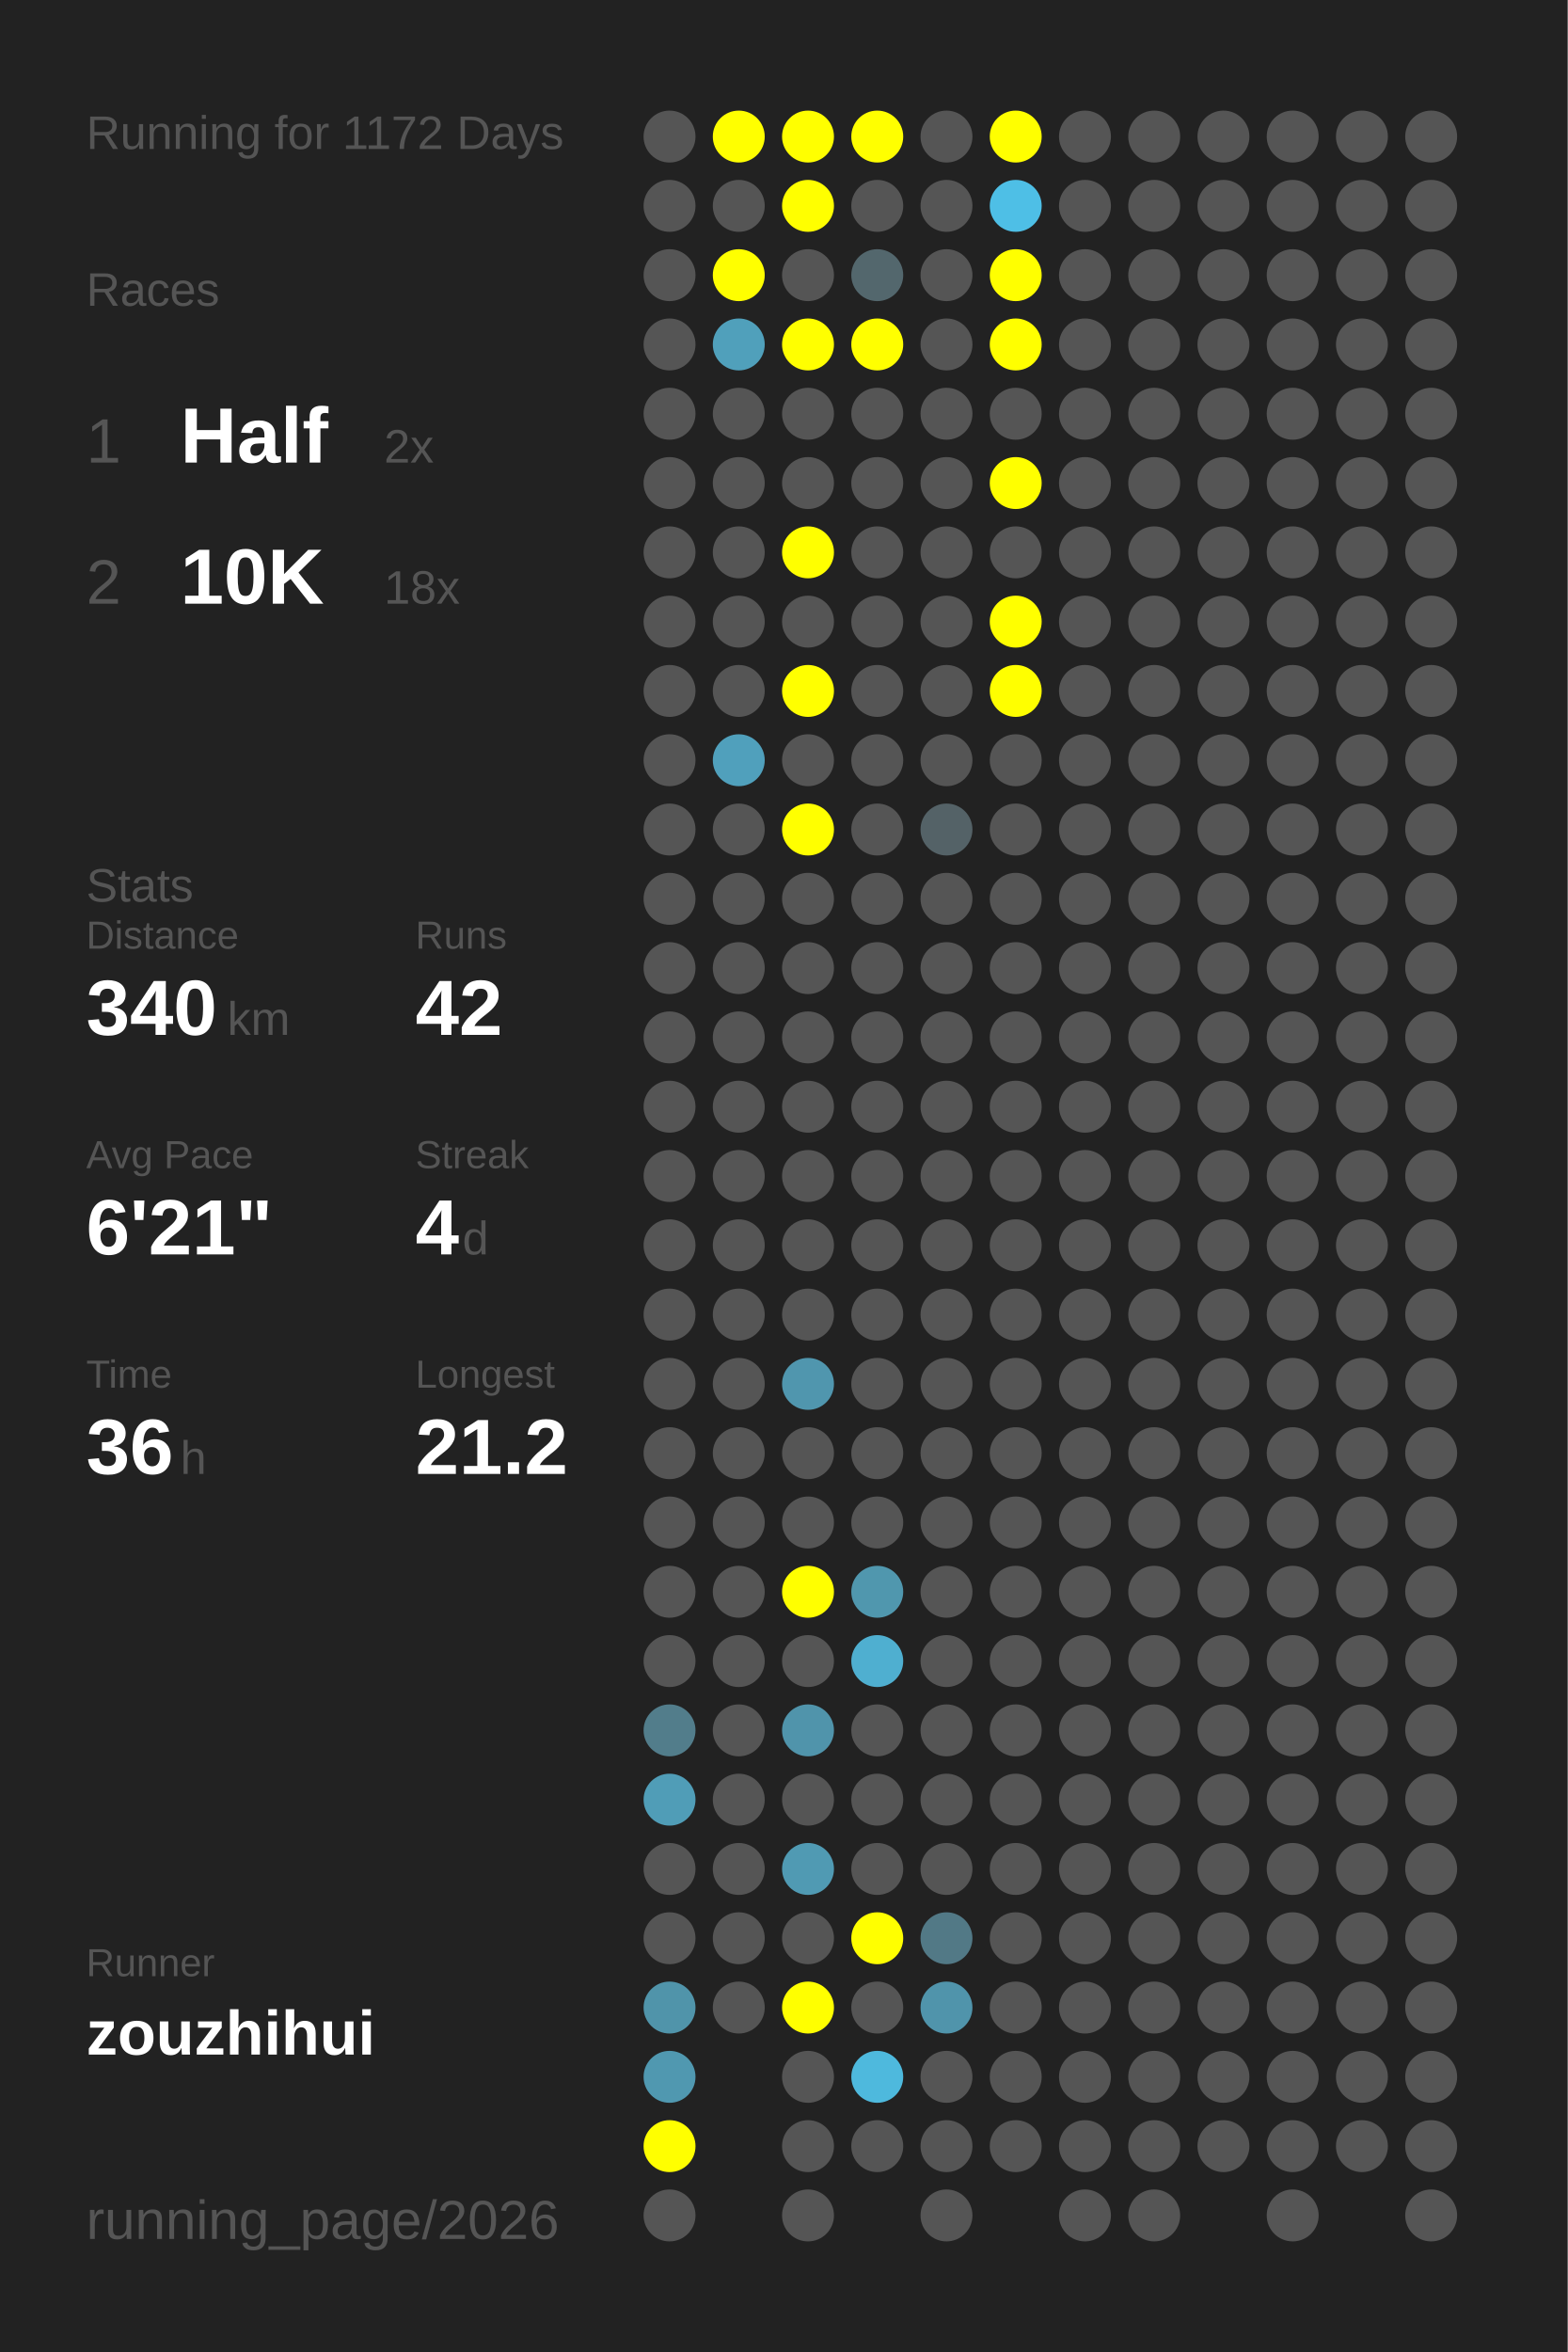
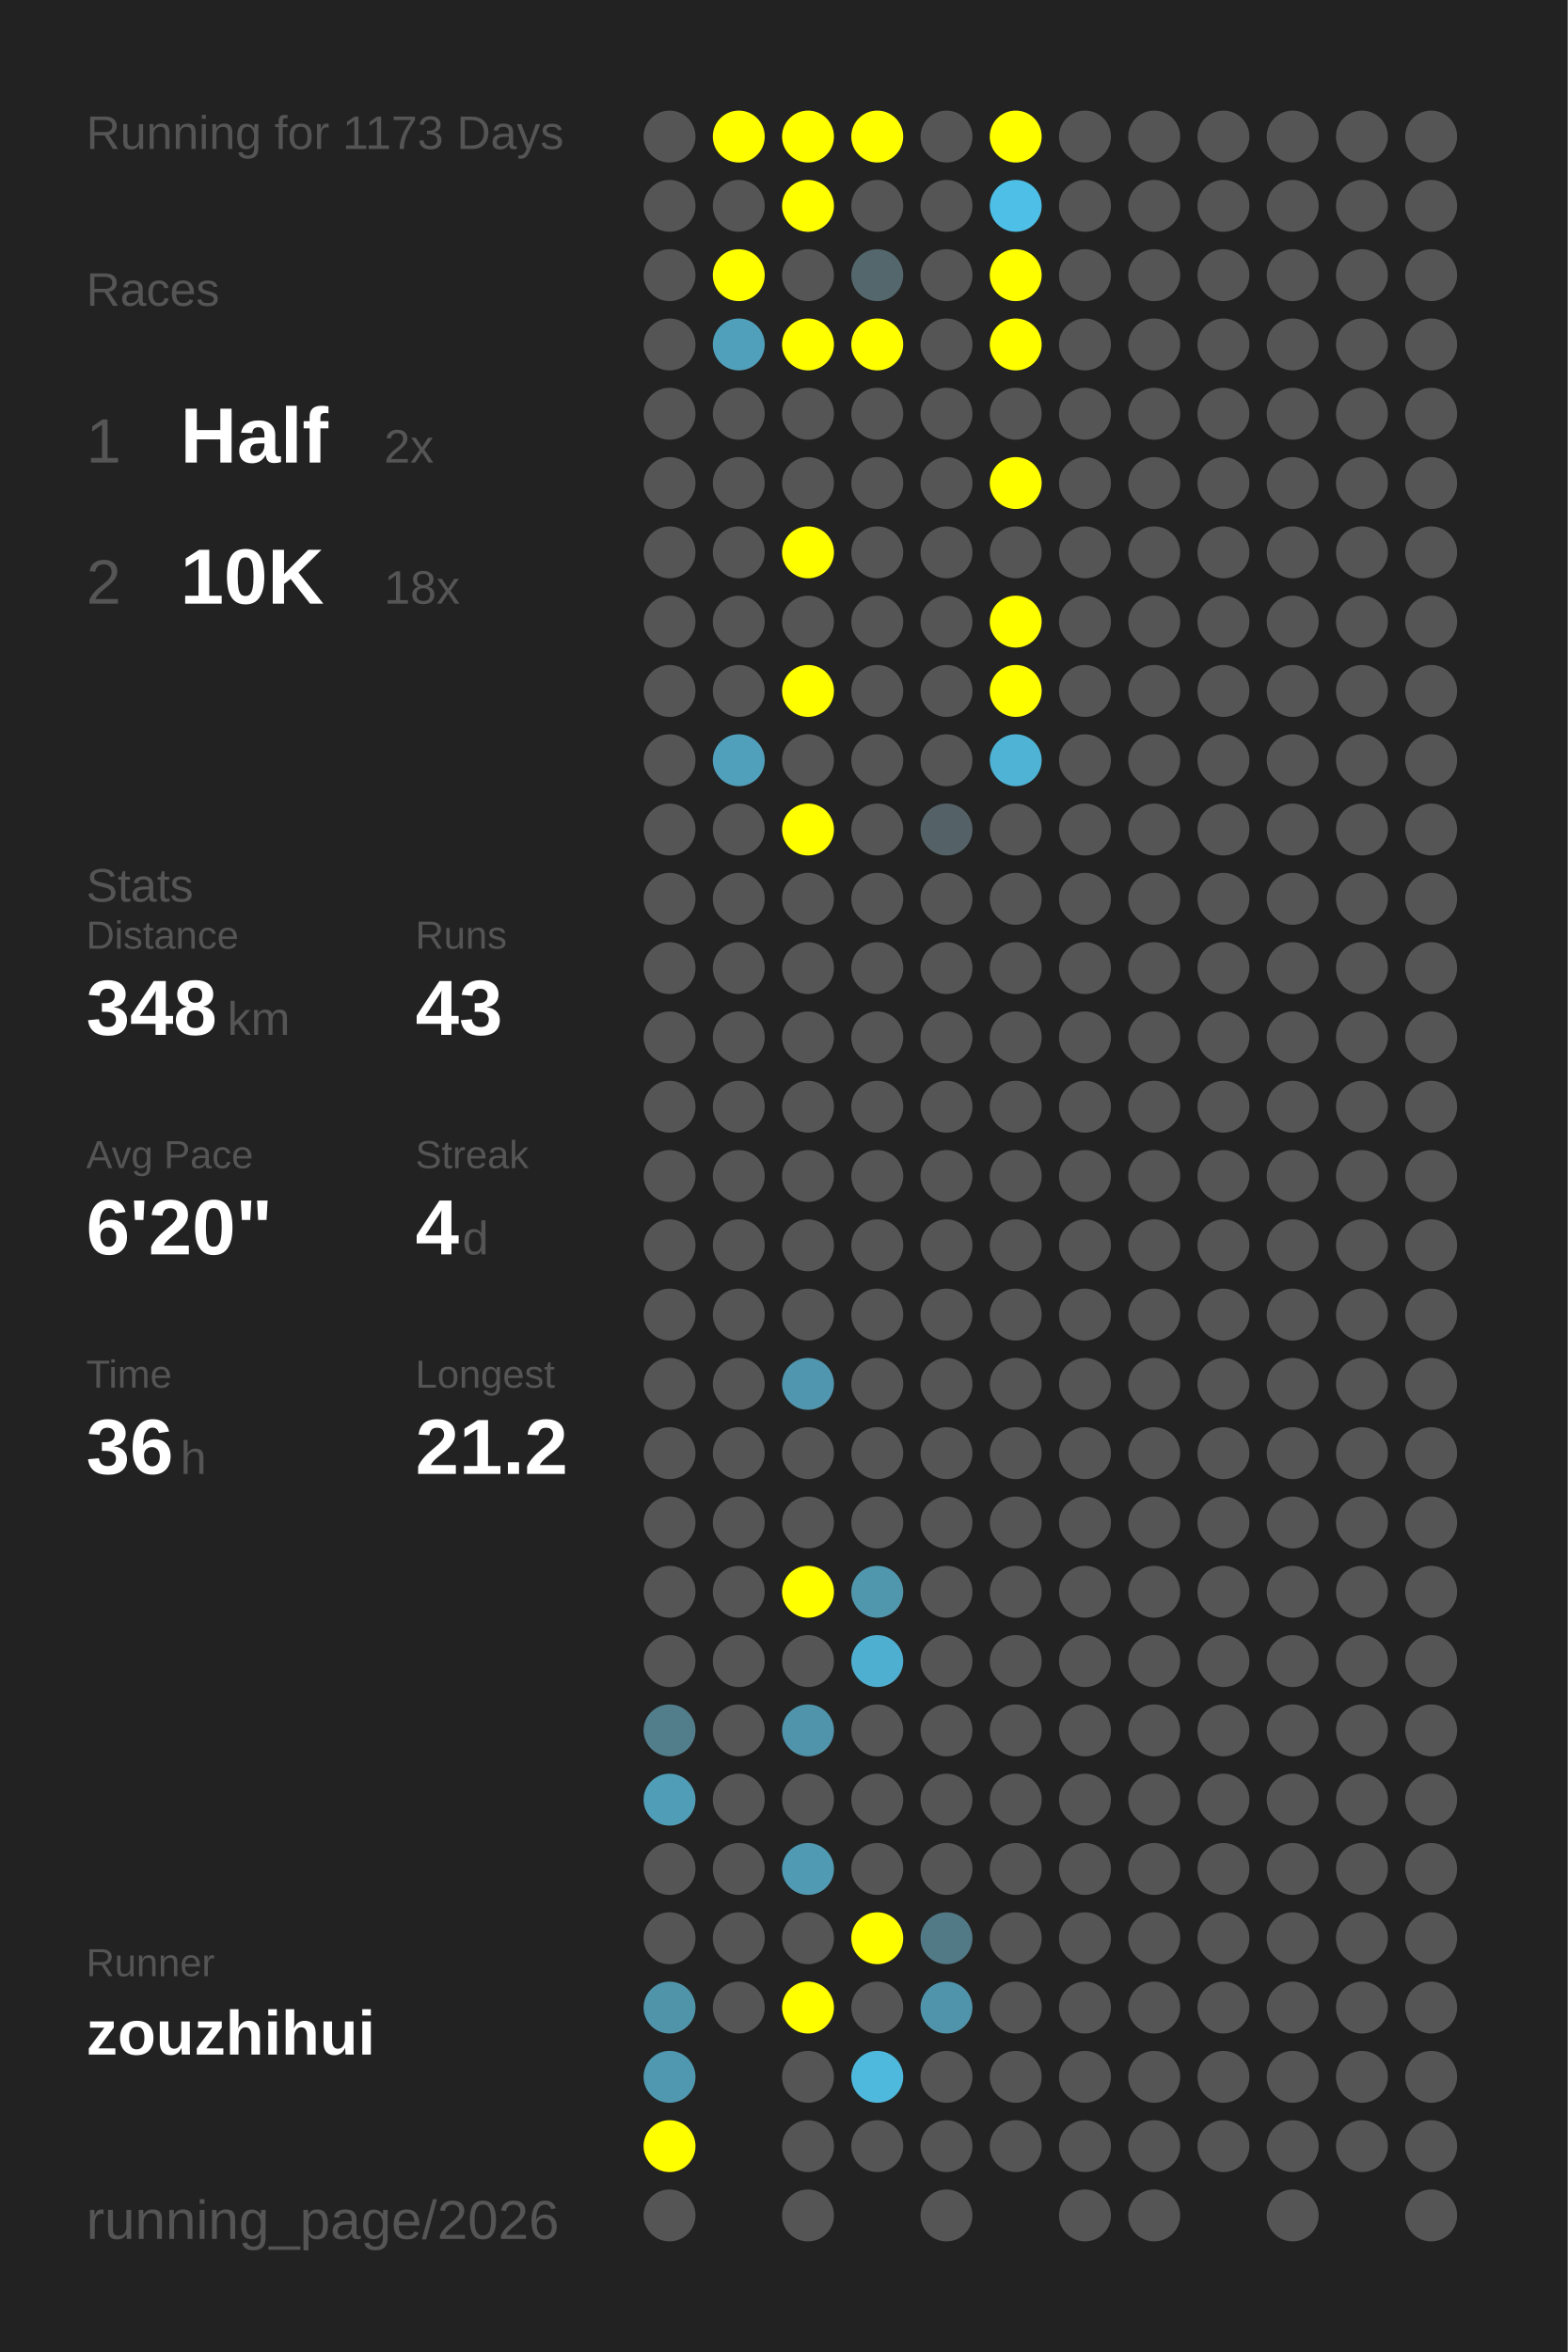
<svg xmlns="http://www.w3.org/2000/svg" baseProfile="full" height="300mm" version="1.1" viewBox="0,0,200,300" width="200mm">
  <defs />
  <rect fill="#222222" height="300" width="200" x="0" y="0" />
-   <text fill="#555555" style="font-size:6px; font-family:Arial;" x="11" y="19">Running for 1172 Days</text>
+   <text fill="#555555" style="font-size:6px; font-family:Arial;" x="11" y="19">Running for 1173 Days</text>
  <text fill="#555555" style="font-size:6px; font-family:Arial;" x="11" y="39">Races</text>
  <text fill="#555555" style="font-size:8px; font-family:Arial;" x="11" y="59">1</text>
  <text fill="#FFFFFF" style="font-size:10px; font-family:Arial; font-weight:bold;" x="23" y="59">Half</text>
  <text fill="#555555" style="font-size:6px; font-family:Arial;" x="49" y="59">2x</text>
  <text fill="#555555" style="font-size:8px; font-family:Arial;" x="11" y="77">2</text>
  <text fill="#FFFFFF" style="font-size:10px; font-family:Arial; font-weight:bold;" x="23" y="77">10K</text>
  <text fill="#555555" style="font-size:6px; font-family:Arial;" x="49" y="77">18x</text>
  <text fill="#555555" style="font-size:6px; font-family:Arial;" x="11" y="115">Stats</text>
  <text fill="#555555" style="font-size:5px; font-family:Arial;" x="11" y="121">Distance</text>
-   <text fill="#FFFFFF" style="font-size:10px; font-family:Arial; font-weight:bold;" x="11" y="132">340</text>
+   <text fill="#FFFFFF" style="font-size:10px; font-family:Arial; font-weight:bold;" x="11" y="132">348</text>
  <text fill="#555555" style="font-size:6px; font-family:Arial;" x="29" y="132">km</text>
  <text fill="#555555" style="font-size:5px; font-family:Arial;" x="53" y="121">Runs</text>
-   <text fill="#FFFFFF" style="font-size:10px; font-family:Arial; font-weight:bold;" x="53" y="132">42</text>
+   <text fill="#FFFFFF" style="font-size:10px; font-family:Arial; font-weight:bold;" x="53" y="132">43</text>
  <text fill="#555555" style="font-size:5px; font-family:Arial;" x="11" y="149">Avg Pace</text>
-   <text fill="#FFFFFF" style="font-size:10px; font-family:Arial; font-weight:bold;" x="11" y="160">6'21"</text>
+   <text fill="#FFFFFF" style="font-size:10px; font-family:Arial; font-weight:bold;" x="11" y="160">6'20"</text>
  <text fill="#555555" style="font-size:5px; font-family:Arial;" x="53" y="149">Streak</text>
  <text fill="#FFFFFF" style="font-size:10px; font-family:Arial; font-weight:bold;" x="53" y="160">4</text>
  <text fill="#555555" style="font-size:6px; font-family:Arial;" x="59" y="160">d</text>
  <text fill="#555555" style="font-size:5px; font-family:Arial;" x="11" y="177">Time</text>
  <text fill="#FFFFFF" style="font-size:10px; font-family:Arial; font-weight:bold;" x="11" y="188">36</text>
  <text fill="#555555" style="font-size:6px; font-family:Arial;" x="23" y="188">h</text>
  <text fill="#555555" style="font-size:5px; font-family:Arial;" x="53" y="177">Longest</text>
  <text fill="#FFFFFF" style="font-size:10px; font-family:Arial; font-weight:bold;" x="53" y="188">21.2</text>
  <text fill="#555555" style="font-size:5px; font-family:Arial;" x="11" y="252.065">Runner</text>
  <text fill="#FFFFFF" style="font-size:8px; font-family:Arial; font-weight:bold;" x="11" y="262.065">zouzhihui</text>
  <text fill="#555555" style="font-size:7px; font-family:Arial;" x="11" y="285.581">running_page/2026</text>
  <circle cx="85.417" cy="17.419" fill="#555555" r="3.312" />
  <circle cx="85.417" cy="26.258" fill="#555555" r="3.312" />
  <circle cx="85.417" cy="35.097" fill="#555555" r="3.312" />
  <circle cx="85.417" cy="43.935" fill="#555555" r="3.312" />
  <circle cx="85.417" cy="52.774" fill="#555555" r="3.312" />
  <circle cx="85.417" cy="61.613" fill="#555555" r="3.312" />
  <circle cx="85.417" cy="70.452" fill="#555555" r="3.312" />
  <circle cx="85.417" cy="79.29" fill="#555555" r="3.312" />
  <circle cx="85.417" cy="88.129" fill="#555555" r="3.312" />
  <circle cx="85.417" cy="96.968" fill="#555555" r="3.312" />
  <circle cx="85.417" cy="105.806" fill="#555555" r="3.312" />
  <circle cx="85.417" cy="114.645" fill="#555555" r="3.312" />
  <circle cx="85.417" cy="123.484" fill="#555555" r="3.312" />
  <circle cx="85.417" cy="132.323" fill="#555555" r="3.312" />
  <circle cx="85.417" cy="141.161" fill="#555555" r="3.312" />
  <circle cx="85.417" cy="150" fill="#555555" r="3.312" />
  <circle cx="85.417" cy="158.839" fill="#555555" r="3.312" />
  <circle cx="85.417" cy="167.677" fill="#555555" r="3.312" />
  <circle cx="85.417" cy="176.516" fill="#555555" r="3.312" />
  <circle cx="85.417" cy="185.355" fill="#555555" r="3.312" />
  <circle cx="85.417" cy="194.194" fill="#555555" r="3.312" />
  <circle cx="85.417" cy="203.032" fill="#555555" r="3.312" />
  <circle cx="85.417" cy="211.871" fill="#555555" r="3.312" />
  <circle cx="85.417" cy="220.71" fill="#527d8b" r="3.312" />
  <circle cx="85.417" cy="229.548" fill="#509db7" r="3.312" />
  <circle cx="85.417" cy="238.387" fill="#555555" r="3.312" />
  <circle cx="85.417" cy="247.226" fill="#555555" r="3.312" />
  <circle cx="85.417" cy="256.065" fill="#5094aa" r="3.312" />
  <circle cx="85.417" cy="264.903" fill="#5098b0" r="3.312" />
  <circle cx="85.417" cy="273.742" fill="#FFFF00" r="3.312" />
  <circle cx="85.417" cy="282.581" fill="#555555" r="3.312" />
  <circle cx="94.25" cy="17.419" fill="#FFFF00" r="3.312" />
  <circle cx="94.25" cy="26.258" fill="#555555" r="3.312" />
  <circle cx="94.25" cy="35.097" fill="#FFFF00" r="3.312" />
  <circle cx="94.25" cy="43.935" fill="#50a0bb" r="3.312" />
  <circle cx="94.25" cy="52.774" fill="#555555" r="3.312" />
  <circle cx="94.25" cy="61.613" fill="#555555" r="3.312" />
  <circle cx="94.25" cy="70.452" fill="#555555" r="3.312" />
  <circle cx="94.25" cy="79.29" fill="#555555" r="3.312" />
  <circle cx="94.25" cy="88.129" fill="#555555" r="3.312" />
  <circle cx="94.25" cy="96.968" fill="#50a0bc" r="3.312" />
  <circle cx="94.25" cy="105.806" fill="#555555" r="3.312" />
  <circle cx="94.25" cy="114.645" fill="#555555" r="3.312" />
  <circle cx="94.25" cy="123.484" fill="#555555" r="3.312" />
  <circle cx="94.25" cy="132.323" fill="#555555" r="3.312" />
  <circle cx="94.25" cy="141.161" fill="#555555" r="3.312" />
  <circle cx="94.25" cy="150" fill="#555555" r="3.312" />
  <circle cx="94.25" cy="158.839" fill="#555555" r="3.312" />
  <circle cx="94.25" cy="167.677" fill="#555555" r="3.312" />
  <circle cx="94.25" cy="176.516" fill="#555555" r="3.312" />
  <circle cx="94.25" cy="185.355" fill="#555555" r="3.312" />
  <circle cx="94.25" cy="194.194" fill="#555555" r="3.312" />
  <circle cx="94.25" cy="203.032" fill="#555555" r="3.312" />
  <circle cx="94.25" cy="211.871" fill="#555555" r="3.312" />
  <circle cx="94.25" cy="220.71" fill="#555555" r="3.312" />
  <circle cx="94.25" cy="229.548" fill="#555555" r="3.312" />
  <circle cx="94.25" cy="238.387" fill="#555555" r="3.312" />
  <circle cx="94.25" cy="247.226" fill="#555555" r="3.312" />
  <circle cx="94.25" cy="256.065" fill="#555555" r="3.312" />
  <circle cx="103.083" cy="17.419" fill="#FFFF00" r="3.312" />
  <circle cx="103.083" cy="26.258" fill="#FFFF00" r="3.312" />
  <circle cx="103.083" cy="35.097" fill="#555555" r="3.312" />
  <circle cx="103.083" cy="43.935" fill="#FFFF00" r="3.312" />
  <circle cx="103.083" cy="52.774" fill="#555555" r="3.312" />
  <circle cx="103.083" cy="61.613" fill="#555555" r="3.312" />
  <circle cx="103.083" cy="70.452" fill="#FFFF00" r="3.312" />
  <circle cx="103.083" cy="79.29" fill="#555555" r="3.312" />
  <circle cx="103.083" cy="88.129" fill="#FFFF00" r="3.312" />
  <circle cx="103.083" cy="96.968" fill="#555555" r="3.312" />
  <circle cx="103.083" cy="105.806" fill="#FFFF00" r="3.312" />
  <circle cx="103.083" cy="114.645" fill="#555555" r="3.312" />
  <circle cx="103.083" cy="123.484" fill="#555555" r="3.312" />
  <circle cx="103.083" cy="132.323" fill="#555555" r="3.312" />
  <circle cx="103.083" cy="141.161" fill="#555555" r="3.312" />
  <circle cx="103.083" cy="150" fill="#555555" r="3.312" />
  <circle cx="103.083" cy="158.839" fill="#555555" r="3.312" />
  <circle cx="103.083" cy="167.677" fill="#555555" r="3.312" />
  <circle cx="103.083" cy="176.516" fill="#5096ae" r="3.312" />
  <circle cx="103.083" cy="185.355" fill="#555555" r="3.312" />
  <circle cx="103.083" cy="194.194" fill="#555555" r="3.312" />
  <circle cx="103.083" cy="203.032" fill="#FFFF00" r="3.312" />
  <circle cx="103.083" cy="211.871" fill="#555555" r="3.312" />
  <circle cx="103.083" cy="220.71" fill="#5094ab" r="3.312" />
  <circle cx="103.083" cy="229.548" fill="#555555" r="3.312" />
  <circle cx="103.083" cy="238.387" fill="#509ab3" r="3.312" />
  <circle cx="103.083" cy="247.226" fill="#555555" r="3.312" />
  <circle cx="103.083" cy="256.065" fill="#FFFF00" r="3.312" />
  <circle cx="103.083" cy="264.903" fill="#555555" r="3.312" />
  <circle cx="103.083" cy="273.742" fill="#555555" r="3.312" />
  <circle cx="103.083" cy="282.581" fill="#555555" r="3.312" />
  <circle cx="111.917" cy="17.419" fill="#FFFF00" r="3.312" />
  <circle cx="111.917" cy="26.258" fill="#555555" r="3.312" />
  <circle cx="111.917" cy="35.097" fill="#53676d" r="3.312" />
  <circle cx="111.917" cy="43.935" fill="#FFFF00" r="3.312" />
  <circle cx="111.917" cy="52.774" fill="#555555" r="3.312" />
  <circle cx="111.917" cy="61.613" fill="#555555" r="3.312" />
  <circle cx="111.917" cy="70.452" fill="#555555" r="3.312" />
  <circle cx="111.917" cy="79.29" fill="#555555" r="3.312" />
  <circle cx="111.917" cy="88.129" fill="#555555" r="3.312" />
  <circle cx="111.917" cy="96.968" fill="#555555" r="3.312" />
  <circle cx="111.917" cy="105.806" fill="#555555" r="3.312" />
  <circle cx="111.917" cy="114.645" fill="#555555" r="3.312" />
  <circle cx="111.917" cy="123.484" fill="#555555" r="3.312" />
  <circle cx="111.917" cy="132.323" fill="#555555" r="3.312" />
  <circle cx="111.917" cy="141.161" fill="#555555" r="3.312" />
  <circle cx="111.917" cy="150" fill="#555555" r="3.312" />
  <circle cx="111.917" cy="158.839" fill="#555555" r="3.312" />
  <circle cx="111.917" cy="167.677" fill="#555555" r="3.312" />
  <circle cx="111.917" cy="176.516" fill="#555555" r="3.312" />
  <circle cx="111.917" cy="185.355" fill="#555555" r="3.312" />
  <circle cx="111.917" cy="194.194" fill="#555555" r="3.312" />
  <circle cx="111.917" cy="203.032" fill="#5097ae" r="3.312" />
  <circle cx="111.917" cy="211.871" fill="#4fafd0" r="3.312" />
  <circle cx="111.917" cy="220.71" fill="#555555" r="3.312" />
  <circle cx="111.917" cy="229.548" fill="#555555" r="3.312" />
  <circle cx="111.917" cy="238.387" fill="#555555" r="3.312" />
  <circle cx="111.917" cy="247.226" fill="#FFFF00" r="3.312" />
  <circle cx="111.917" cy="256.065" fill="#555555" r="3.312" />
  <circle cx="111.917" cy="264.903" fill="#4eb9dd" r="3.312" />
  <circle cx="111.917" cy="273.742" fill="#555555" r="3.312" />
  <circle cx="120.75" cy="17.419" fill="#555555" r="3.312" />
  <circle cx="120.75" cy="26.258" fill="#555555" r="3.312" />
  <circle cx="120.75" cy="35.097" fill="#555555" r="3.312" />
  <circle cx="120.75" cy="43.935" fill="#555555" r="3.312" />
  <circle cx="120.75" cy="52.774" fill="#555555" r="3.312" />
  <circle cx="120.75" cy="61.613" fill="#555555" r="3.312" />
  <circle cx="120.75" cy="70.452" fill="#555555" r="3.312" />
  <circle cx="120.75" cy="79.29" fill="#555555" r="3.312" />
  <circle cx="120.75" cy="88.129" fill="#555555" r="3.312" />
  <circle cx="120.75" cy="96.968" fill="#555555" r="3.312" />
  <circle cx="120.75" cy="105.806" fill="#546267" r="3.312" />
  <circle cx="120.75" cy="114.645" fill="#555555" r="3.312" />
  <circle cx="120.75" cy="123.484" fill="#555555" r="3.312" />
  <circle cx="120.75" cy="132.323" fill="#555555" r="3.312" />
  <circle cx="120.75" cy="141.161" fill="#555555" r="3.312" />
  <circle cx="120.75" cy="150" fill="#555555" r="3.312" />
  <circle cx="120.75" cy="158.839" fill="#555555" r="3.312" />
  <circle cx="120.75" cy="167.677" fill="#555555" r="3.312" />
  <circle cx="120.75" cy="176.516" fill="#555555" r="3.312" />
  <circle cx="120.75" cy="185.355" fill="#555555" r="3.312" />
  <circle cx="120.75" cy="194.194" fill="#555555" r="3.312" />
  <circle cx="120.75" cy="203.032" fill="#555555" r="3.312" />
  <circle cx="120.75" cy="211.871" fill="#555555" r="3.312" />
  <circle cx="120.75" cy="220.71" fill="#555555" r="3.312" />
  <circle cx="120.75" cy="229.548" fill="#555555" r="3.312" />
  <circle cx="120.75" cy="238.387" fill="#555555" r="3.312" />
  <circle cx="120.75" cy="247.226" fill="#527986" r="3.312" />
  <circle cx="120.75" cy="256.065" fill="#5094ab" r="3.312" />
  <circle cx="120.75" cy="264.903" fill="#555555" r="3.312" />
  <circle cx="120.75" cy="273.742" fill="#555555" r="3.312" />
  <circle cx="120.75" cy="282.581" fill="#555555" r="3.312" />
  <circle cx="129.583" cy="17.419" fill="#FFFF00" r="3.312" />
  <circle cx="129.583" cy="26.258" fill="#4ebfe6" r="3.312" />
  <circle cx="129.583" cy="35.097" fill="#FFFF00" r="3.312" />
  <circle cx="129.583" cy="43.935" fill="#FFFF00" r="3.312" />
  <circle cx="129.583" cy="52.774" fill="#555555" r="3.312" />
  <circle cx="129.583" cy="61.613" fill="#FFFF00" r="3.312" />
  <circle cx="129.583" cy="70.452" fill="#555555" r="3.312" />
  <circle cx="129.583" cy="79.29" fill="#FFFF00" r="3.312" />
  <circle cx="129.583" cy="88.129" fill="#FFFF00" r="3.312" />
-   <circle cx="129.583" cy="96.968" fill="#555555" r="3.312" />
+   <circle cx="129.583" cy="96.968" fill="#4eb3d5" r="3.312" />
  <circle cx="129.583" cy="105.806" fill="#555555" r="3.312" />
  <circle cx="129.583" cy="114.645" fill="#555555" r="3.312" />
  <circle cx="129.583" cy="123.484" fill="#555555" r="3.312" />
  <circle cx="129.583" cy="132.323" fill="#555555" r="3.312" />
  <circle cx="129.583" cy="141.161" fill="#555555" r="3.312" />
  <circle cx="129.583" cy="150" fill="#555555" r="3.312" />
  <circle cx="129.583" cy="158.839" fill="#555555" r="3.312" />
  <circle cx="129.583" cy="167.677" fill="#555555" r="3.312" />
  <circle cx="129.583" cy="176.516" fill="#555555" r="3.312" />
  <circle cx="129.583" cy="185.355" fill="#555555" r="3.312" />
  <circle cx="129.583" cy="194.194" fill="#555555" r="3.312" />
  <circle cx="129.583" cy="203.032" fill="#555555" r="3.312" />
  <circle cx="129.583" cy="211.871" fill="#555555" r="3.312" />
  <circle cx="129.583" cy="220.71" fill="#555555" r="3.312" />
  <circle cx="129.583" cy="229.548" fill="#555555" r="3.312" />
  <circle cx="129.583" cy="238.387" fill="#555555" r="3.312" />
  <circle cx="129.583" cy="247.226" fill="#555555" r="3.312" />
  <circle cx="129.583" cy="256.065" fill="#555555" r="3.312" />
  <circle cx="129.583" cy="264.903" fill="#555555" r="3.312" />
  <circle cx="129.583" cy="273.742" fill="#555555" r="3.312" />
  <circle cx="138.417" cy="17.419" fill="#555555" r="3.312" />
  <circle cx="138.417" cy="26.258" fill="#555555" r="3.312" />
  <circle cx="138.417" cy="35.097" fill="#555555" r="3.312" />
  <circle cx="138.417" cy="43.935" fill="#555555" r="3.312" />
  <circle cx="138.417" cy="52.774" fill="#555555" r="3.312" />
  <circle cx="138.417" cy="61.613" fill="#555555" r="3.312" />
  <circle cx="138.417" cy="70.452" fill="#555555" r="3.312" />
  <circle cx="138.417" cy="79.29" fill="#555555" r="3.312" />
  <circle cx="138.417" cy="88.129" fill="#555555" r="3.312" />
  <circle cx="138.417" cy="96.968" fill="#555555" r="3.312" />
  <circle cx="138.417" cy="105.806" fill="#555555" r="3.312" />
  <circle cx="138.417" cy="114.645" fill="#555555" r="3.312" />
  <circle cx="138.417" cy="123.484" fill="#555555" r="3.312" />
  <circle cx="138.417" cy="132.323" fill="#555555" r="3.312" />
  <circle cx="138.417" cy="141.161" fill="#555555" r="3.312" />
  <circle cx="138.417" cy="150" fill="#555555" r="3.312" />
  <circle cx="138.417" cy="158.839" fill="#555555" r="3.312" />
  <circle cx="138.417" cy="167.677" fill="#555555" r="3.312" />
  <circle cx="138.417" cy="176.516" fill="#555555" r="3.312" />
  <circle cx="138.417" cy="185.355" fill="#555555" r="3.312" />
  <circle cx="138.417" cy="194.194" fill="#555555" r="3.312" />
  <circle cx="138.417" cy="203.032" fill="#555555" r="3.312" />
  <circle cx="138.417" cy="211.871" fill="#555555" r="3.312" />
  <circle cx="138.417" cy="220.71" fill="#555555" r="3.312" />
  <circle cx="138.417" cy="229.548" fill="#555555" r="3.312" />
  <circle cx="138.417" cy="238.387" fill="#555555" r="3.312" />
  <circle cx="138.417" cy="247.226" fill="#555555" r="3.312" />
  <circle cx="138.417" cy="256.065" fill="#555555" r="3.312" />
  <circle cx="138.417" cy="264.903" fill="#555555" r="3.312" />
  <circle cx="138.417" cy="273.742" fill="#555555" r="3.312" />
  <circle cx="138.417" cy="282.581" fill="#555555" r="3.312" />
  <circle cx="147.25" cy="17.419" fill="#555555" r="3.312" />
  <circle cx="147.25" cy="26.258" fill="#555555" r="3.312" />
  <circle cx="147.25" cy="35.097" fill="#555555" r="3.312" />
  <circle cx="147.25" cy="43.935" fill="#555555" r="3.312" />
  <circle cx="147.25" cy="52.774" fill="#555555" r="3.312" />
  <circle cx="147.25" cy="61.613" fill="#555555" r="3.312" />
  <circle cx="147.25" cy="70.452" fill="#555555" r="3.312" />
  <circle cx="147.25" cy="79.29" fill="#555555" r="3.312" />
  <circle cx="147.25" cy="88.129" fill="#555555" r="3.312" />
  <circle cx="147.25" cy="96.968" fill="#555555" r="3.312" />
  <circle cx="147.25" cy="105.806" fill="#555555" r="3.312" />
  <circle cx="147.25" cy="114.645" fill="#555555" r="3.312" />
  <circle cx="147.25" cy="123.484" fill="#555555" r="3.312" />
  <circle cx="147.25" cy="132.323" fill="#555555" r="3.312" />
  <circle cx="147.25" cy="141.161" fill="#555555" r="3.312" />
  <circle cx="147.25" cy="150" fill="#555555" r="3.312" />
  <circle cx="147.25" cy="158.839" fill="#555555" r="3.312" />
  <circle cx="147.25" cy="167.677" fill="#555555" r="3.312" />
  <circle cx="147.25" cy="176.516" fill="#555555" r="3.312" />
  <circle cx="147.25" cy="185.355" fill="#555555" r="3.312" />
  <circle cx="147.25" cy="194.194" fill="#555555" r="3.312" />
  <circle cx="147.25" cy="203.032" fill="#555555" r="3.312" />
  <circle cx="147.25" cy="211.871" fill="#555555" r="3.312" />
  <circle cx="147.25" cy="220.71" fill="#555555" r="3.312" />
  <circle cx="147.25" cy="229.548" fill="#555555" r="3.312" />
  <circle cx="147.25" cy="238.387" fill="#555555" r="3.312" />
  <circle cx="147.25" cy="247.226" fill="#555555" r="3.312" />
  <circle cx="147.25" cy="256.065" fill="#555555" r="3.312" />
  <circle cx="147.25" cy="264.903" fill="#555555" r="3.312" />
  <circle cx="147.25" cy="273.742" fill="#555555" r="3.312" />
  <circle cx="147.25" cy="282.581" fill="#555555" r="3.312" />
  <circle cx="156.083" cy="17.419" fill="#555555" r="3.312" />
  <circle cx="156.083" cy="26.258" fill="#555555" r="3.312" />
  <circle cx="156.083" cy="35.097" fill="#555555" r="3.312" />
  <circle cx="156.083" cy="43.935" fill="#555555" r="3.312" />
  <circle cx="156.083" cy="52.774" fill="#555555" r="3.312" />
  <circle cx="156.083" cy="61.613" fill="#555555" r="3.312" />
  <circle cx="156.083" cy="70.452" fill="#555555" r="3.312" />
  <circle cx="156.083" cy="79.29" fill="#555555" r="3.312" />
  <circle cx="156.083" cy="88.129" fill="#555555" r="3.312" />
  <circle cx="156.083" cy="96.968" fill="#555555" r="3.312" />
  <circle cx="156.083" cy="105.806" fill="#555555" r="3.312" />
  <circle cx="156.083" cy="114.645" fill="#555555" r="3.312" />
  <circle cx="156.083" cy="123.484" fill="#555555" r="3.312" />
  <circle cx="156.083" cy="132.323" fill="#555555" r="3.312" />
  <circle cx="156.083" cy="141.161" fill="#555555" r="3.312" />
  <circle cx="156.083" cy="150" fill="#555555" r="3.312" />
  <circle cx="156.083" cy="158.839" fill="#555555" r="3.312" />
  <circle cx="156.083" cy="167.677" fill="#555555" r="3.312" />
  <circle cx="156.083" cy="176.516" fill="#555555" r="3.312" />
  <circle cx="156.083" cy="185.355" fill="#555555" r="3.312" />
  <circle cx="156.083" cy="194.194" fill="#555555" r="3.312" />
  <circle cx="156.083" cy="203.032" fill="#555555" r="3.312" />
  <circle cx="156.083" cy="211.871" fill="#555555" r="3.312" />
  <circle cx="156.083" cy="220.71" fill="#555555" r="3.312" />
  <circle cx="156.083" cy="229.548" fill="#555555" r="3.312" />
  <circle cx="156.083" cy="238.387" fill="#555555" r="3.312" />
  <circle cx="156.083" cy="247.226" fill="#555555" r="3.312" />
  <circle cx="156.083" cy="256.065" fill="#555555" r="3.312" />
  <circle cx="156.083" cy="264.903" fill="#555555" r="3.312" />
  <circle cx="156.083" cy="273.742" fill="#555555" r="3.312" />
  <circle cx="164.917" cy="17.419" fill="#555555" r="3.312" />
  <circle cx="164.917" cy="26.258" fill="#555555" r="3.312" />
  <circle cx="164.917" cy="35.097" fill="#555555" r="3.312" />
  <circle cx="164.917" cy="43.935" fill="#555555" r="3.312" />
  <circle cx="164.917" cy="52.774" fill="#555555" r="3.312" />
  <circle cx="164.917" cy="61.613" fill="#555555" r="3.312" />
  <circle cx="164.917" cy="70.452" fill="#555555" r="3.312" />
  <circle cx="164.917" cy="79.29" fill="#555555" r="3.312" />
  <circle cx="164.917" cy="88.129" fill="#555555" r="3.312" />
  <circle cx="164.917" cy="96.968" fill="#555555" r="3.312" />
  <circle cx="164.917" cy="105.806" fill="#555555" r="3.312" />
  <circle cx="164.917" cy="114.645" fill="#555555" r="3.312" />
  <circle cx="164.917" cy="123.484" fill="#555555" r="3.312" />
  <circle cx="164.917" cy="132.323" fill="#555555" r="3.312" />
  <circle cx="164.917" cy="141.161" fill="#555555" r="3.312" />
  <circle cx="164.917" cy="150" fill="#555555" r="3.312" />
  <circle cx="164.917" cy="158.839" fill="#555555" r="3.312" />
  <circle cx="164.917" cy="167.677" fill="#555555" r="3.312" />
  <circle cx="164.917" cy="176.516" fill="#555555" r="3.312" />
  <circle cx="164.917" cy="185.355" fill="#555555" r="3.312" />
  <circle cx="164.917" cy="194.194" fill="#555555" r="3.312" />
  <circle cx="164.917" cy="203.032" fill="#555555" r="3.312" />
  <circle cx="164.917" cy="211.871" fill="#555555" r="3.312" />
  <circle cx="164.917" cy="220.71" fill="#555555" r="3.312" />
  <circle cx="164.917" cy="229.548" fill="#555555" r="3.312" />
  <circle cx="164.917" cy="238.387" fill="#555555" r="3.312" />
  <circle cx="164.917" cy="247.226" fill="#555555" r="3.312" />
  <circle cx="164.917" cy="256.065" fill="#555555" r="3.312" />
  <circle cx="164.917" cy="264.903" fill="#555555" r="3.312" />
  <circle cx="164.917" cy="273.742" fill="#555555" r="3.312" />
  <circle cx="164.917" cy="282.581" fill="#555555" r="3.312" />
  <circle cx="173.75" cy="17.419" fill="#555555" r="3.312" />
  <circle cx="173.75" cy="26.258" fill="#555555" r="3.312" />
  <circle cx="173.75" cy="35.097" fill="#555555" r="3.312" />
  <circle cx="173.75" cy="43.935" fill="#555555" r="3.312" />
  <circle cx="173.75" cy="52.774" fill="#555555" r="3.312" />
  <circle cx="173.75" cy="61.613" fill="#555555" r="3.312" />
  <circle cx="173.75" cy="70.452" fill="#555555" r="3.312" />
  <circle cx="173.75" cy="79.29" fill="#555555" r="3.312" />
  <circle cx="173.75" cy="88.129" fill="#555555" r="3.312" />
  <circle cx="173.75" cy="96.968" fill="#555555" r="3.312" />
  <circle cx="173.75" cy="105.806" fill="#555555" r="3.312" />
  <circle cx="173.75" cy="114.645" fill="#555555" r="3.312" />
  <circle cx="173.75" cy="123.484" fill="#555555" r="3.312" />
  <circle cx="173.75" cy="132.323" fill="#555555" r="3.312" />
  <circle cx="173.75" cy="141.161" fill="#555555" r="3.312" />
  <circle cx="173.75" cy="150" fill="#555555" r="3.312" />
  <circle cx="173.75" cy="158.839" fill="#555555" r="3.312" />
  <circle cx="173.75" cy="167.677" fill="#555555" r="3.312" />
  <circle cx="173.75" cy="176.516" fill="#555555" r="3.312" />
  <circle cx="173.75" cy="185.355" fill="#555555" r="3.312" />
  <circle cx="173.75" cy="194.194" fill="#555555" r="3.312" />
  <circle cx="173.75" cy="203.032" fill="#555555" r="3.312" />
  <circle cx="173.75" cy="211.871" fill="#555555" r="3.312" />
  <circle cx="173.75" cy="220.71" fill="#555555" r="3.312" />
  <circle cx="173.75" cy="229.548" fill="#555555" r="3.312" />
  <circle cx="173.75" cy="238.387" fill="#555555" r="3.312" />
  <circle cx="173.75" cy="247.226" fill="#555555" r="3.312" />
  <circle cx="173.75" cy="256.065" fill="#555555" r="3.312" />
  <circle cx="173.75" cy="264.903" fill="#555555" r="3.312" />
  <circle cx="173.75" cy="273.742" fill="#555555" r="3.312" />
  <circle cx="182.583" cy="17.419" fill="#555555" r="3.312" />
  <circle cx="182.583" cy="26.258" fill="#555555" r="3.312" />
  <circle cx="182.583" cy="35.097" fill="#555555" r="3.312" />
  <circle cx="182.583" cy="43.935" fill="#555555" r="3.312" />
  <circle cx="182.583" cy="52.774" fill="#555555" r="3.312" />
  <circle cx="182.583" cy="61.613" fill="#555555" r="3.312" />
  <circle cx="182.583" cy="70.452" fill="#555555" r="3.312" />
  <circle cx="182.583" cy="79.29" fill="#555555" r="3.312" />
  <circle cx="182.583" cy="88.129" fill="#555555" r="3.312" />
  <circle cx="182.583" cy="96.968" fill="#555555" r="3.312" />
  <circle cx="182.583" cy="105.806" fill="#555555" r="3.312" />
  <circle cx="182.583" cy="114.645" fill="#555555" r="3.312" />
  <circle cx="182.583" cy="123.484" fill="#555555" r="3.312" />
  <circle cx="182.583" cy="132.323" fill="#555555" r="3.312" />
  <circle cx="182.583" cy="141.161" fill="#555555" r="3.312" />
  <circle cx="182.583" cy="150" fill="#555555" r="3.312" />
  <circle cx="182.583" cy="158.839" fill="#555555" r="3.312" />
  <circle cx="182.583" cy="167.677" fill="#555555" r="3.312" />
  <circle cx="182.583" cy="176.516" fill="#555555" r="3.312" />
  <circle cx="182.583" cy="185.355" fill="#555555" r="3.312" />
  <circle cx="182.583" cy="194.194" fill="#555555" r="3.312" />
  <circle cx="182.583" cy="203.032" fill="#555555" r="3.312" />
  <circle cx="182.583" cy="211.871" fill="#555555" r="3.312" />
  <circle cx="182.583" cy="220.71" fill="#555555" r="3.312" />
  <circle cx="182.583" cy="229.548" fill="#555555" r="3.312" />
  <circle cx="182.583" cy="238.387" fill="#555555" r="3.312" />
  <circle cx="182.583" cy="247.226" fill="#555555" r="3.312" />
  <circle cx="182.583" cy="256.065" fill="#555555" r="3.312" />
  <circle cx="182.583" cy="264.903" fill="#555555" r="3.312" />
  <circle cx="182.583" cy="273.742" fill="#555555" r="3.312" />
  <circle cx="182.583" cy="282.581" fill="#555555" r="3.312" />
</svg>
